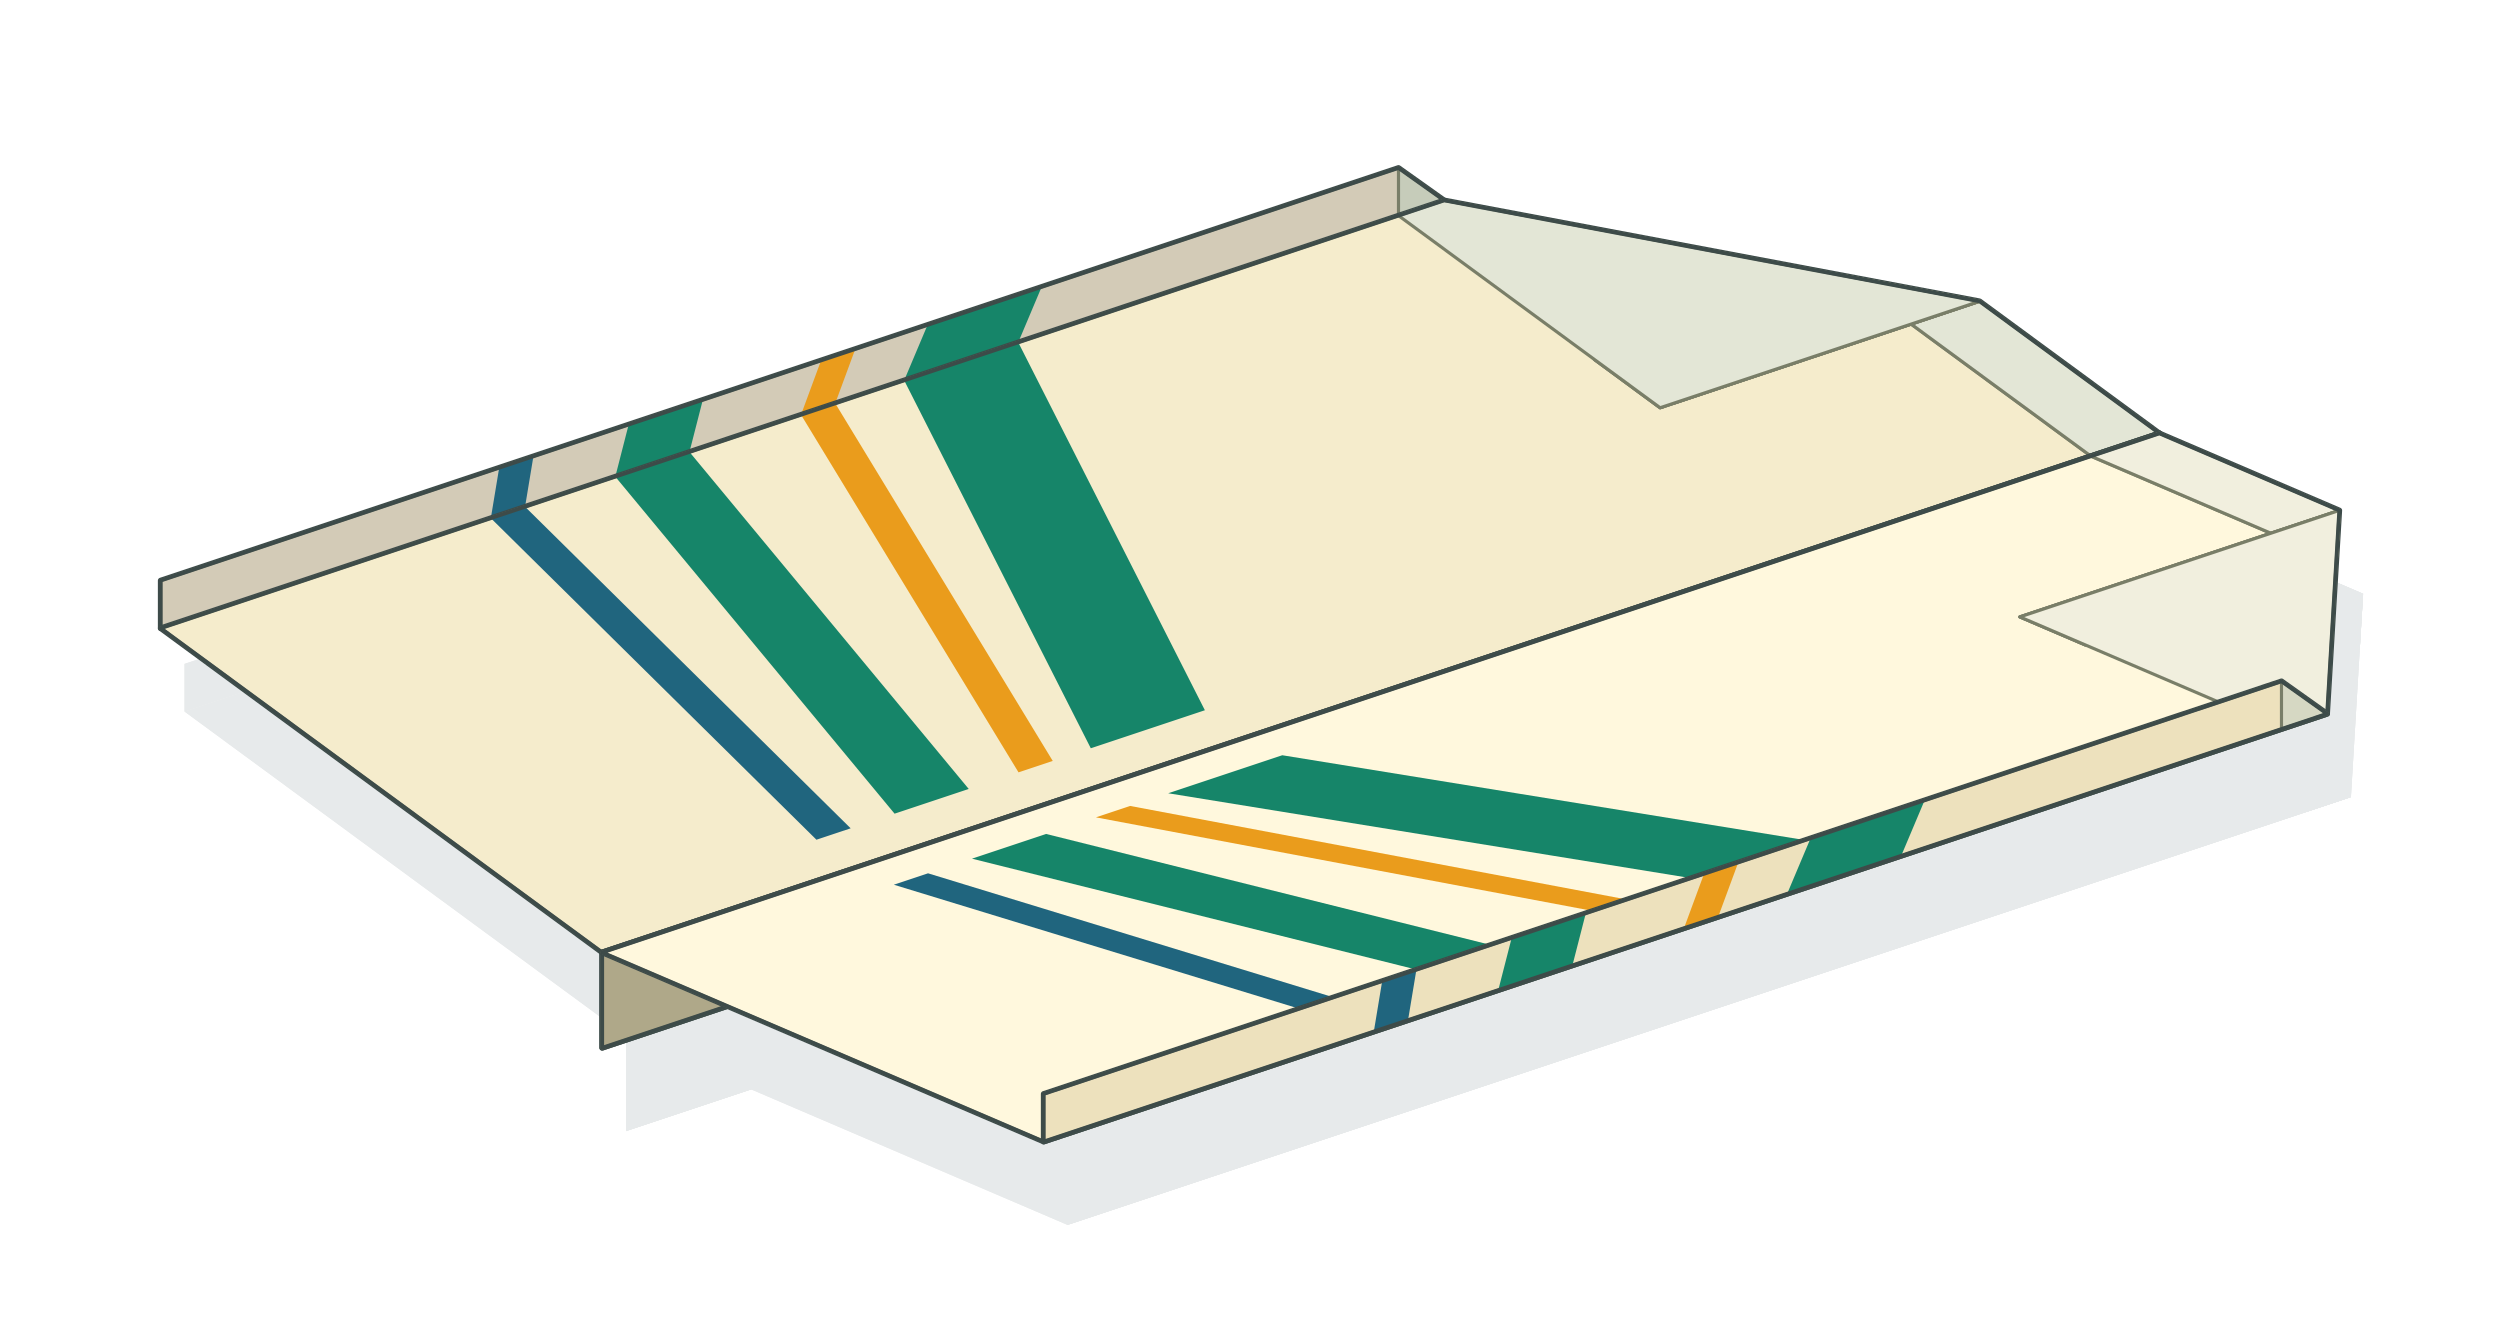
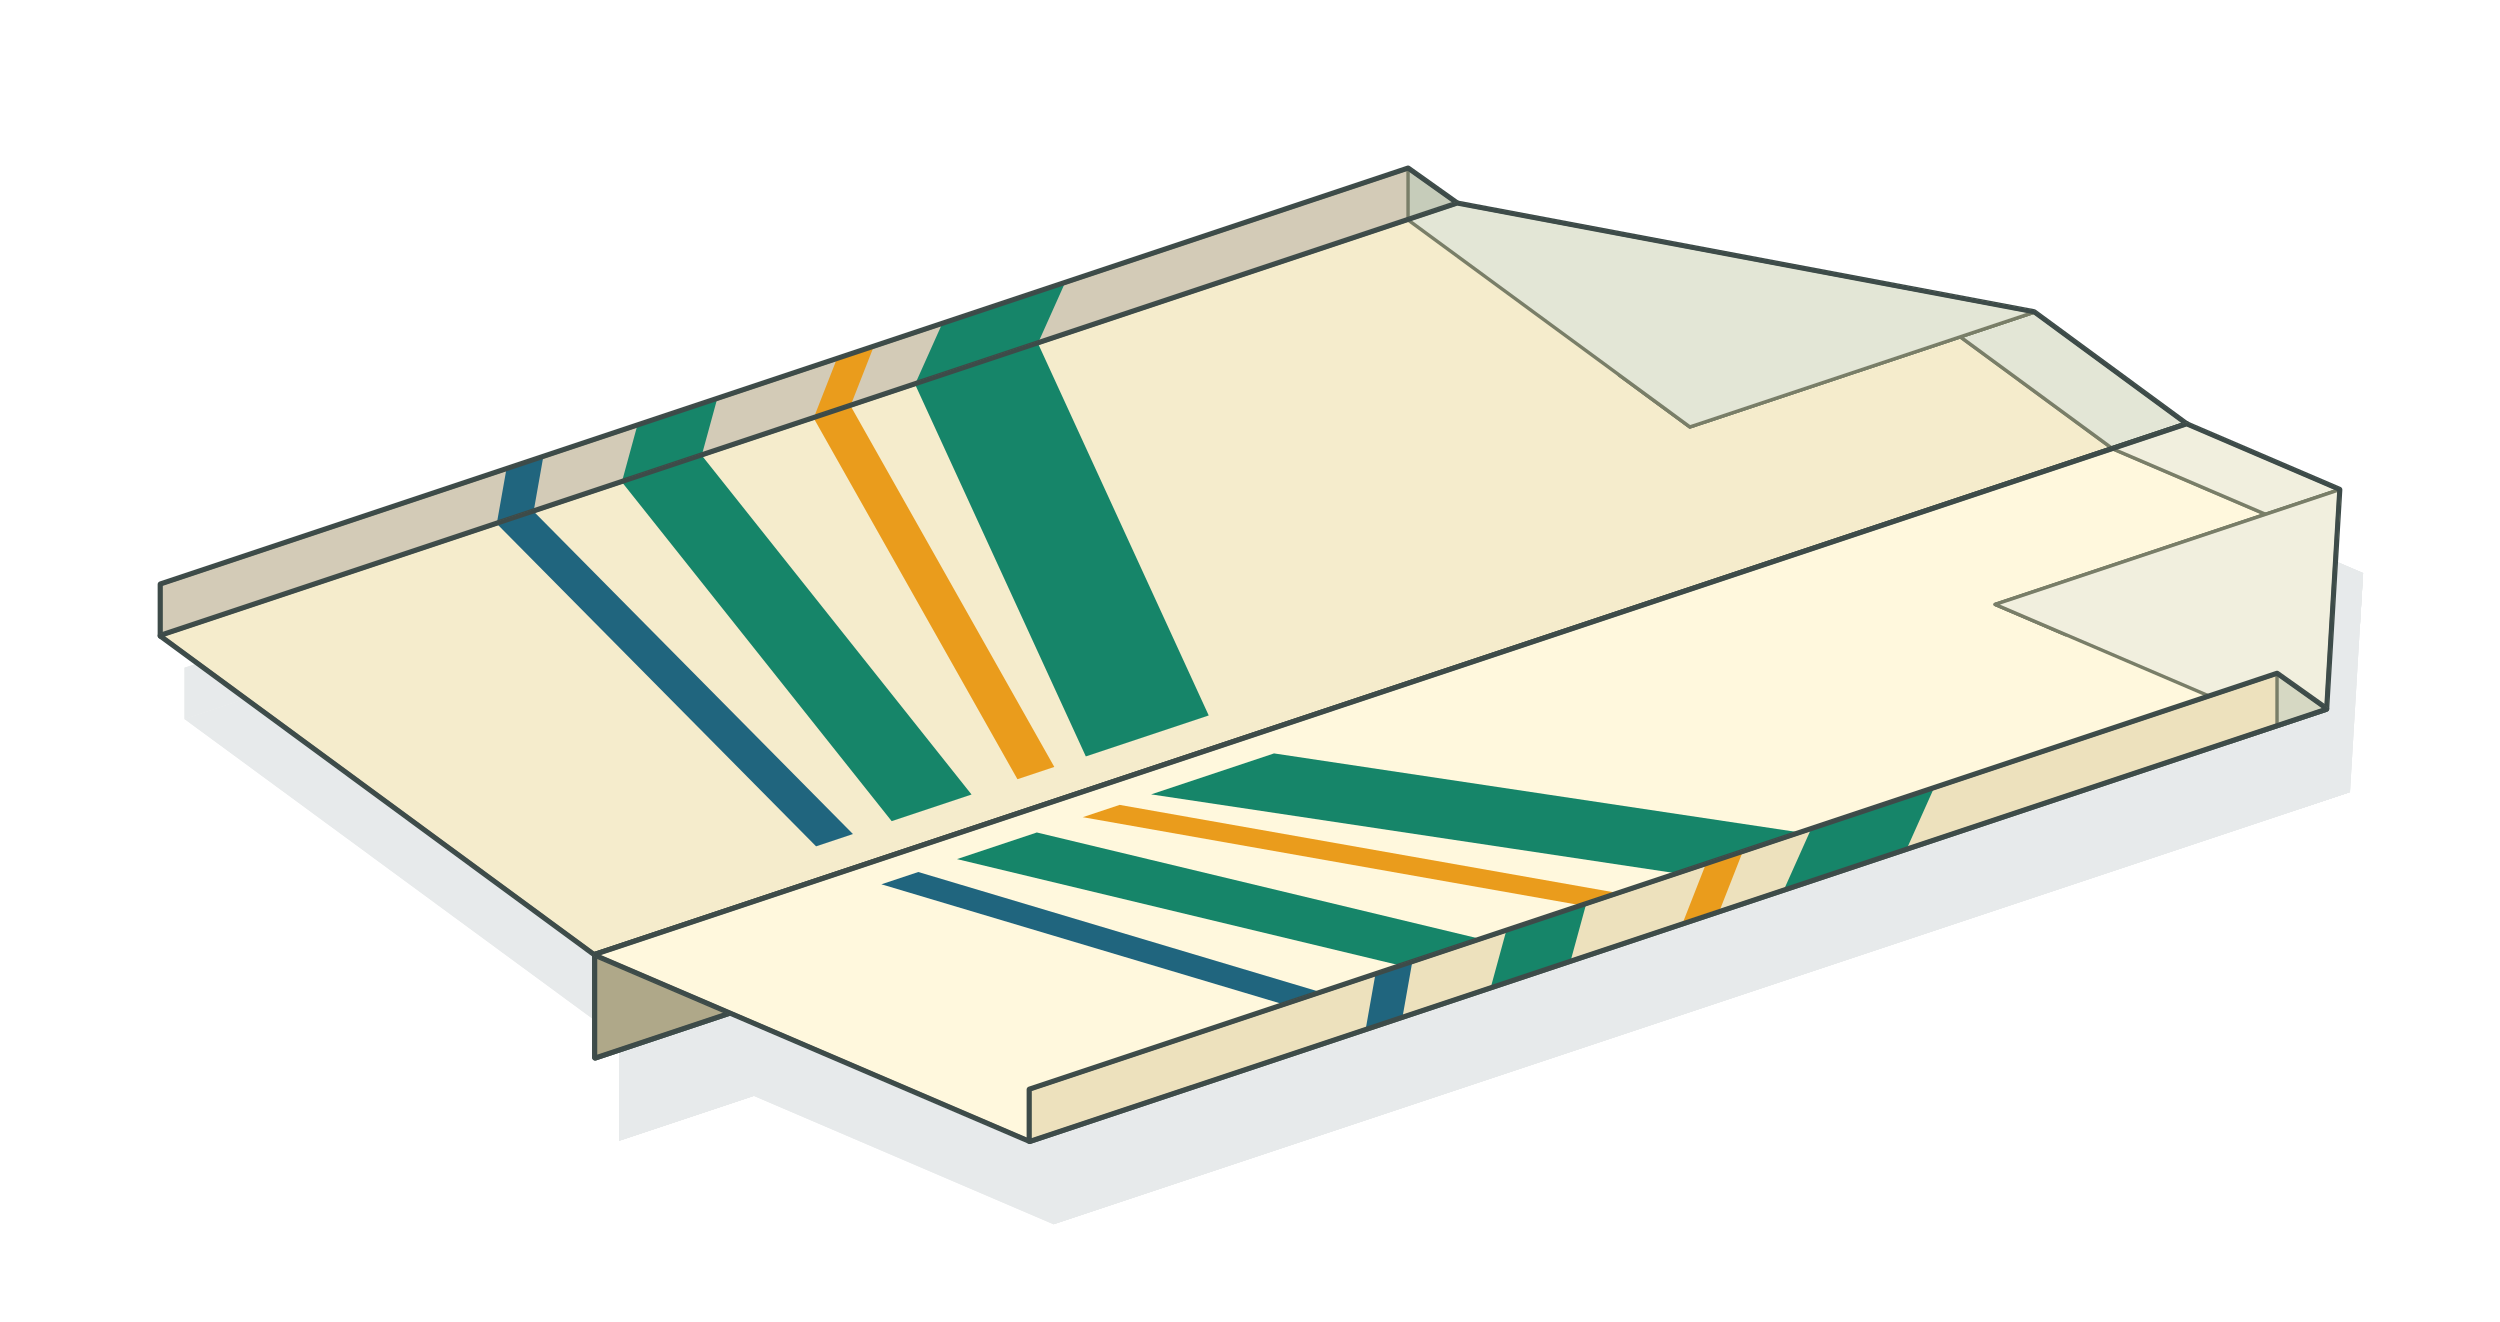
<svg xmlns="http://www.w3.org/2000/svg" viewBox="0 0 420 222" role="img" aria-label="Prairie Skipper">
  <g opacity=".11" transform="translate(4 14)">
-     <polygon points="234.947,28.216 242.614,33.667 27,105.539 27,97.532" fill="#263e46" stroke="none" stroke-width="0.958" stroke-linejoin="round" stroke-linecap="round" />
-     <polygon points="27,105.539 27,97.532 234.947,28.216 242.614,33.667" fill="#263e46" stroke="none" stroke-width="0.532" stroke-linejoin="round" stroke-linecap="round" />
-     <polygon points="234.947,28.216 234.947,36.223 242.614,33.667" fill="#263e46" stroke="none" stroke-width="0.532" stroke-linejoin="round" stroke-linecap="round" />
-     <polygon points="242.614,33.667 332.564,50.615 362.782,72.808 101.171,160.011 27,105.539" fill="#263e46" stroke="none" stroke-width="0.958" stroke-linejoin="round" stroke-linecap="round" />
-     <polygon points="101.171,160.011 27,105.539 242.614,33.667 332.564,50.615 362.782,72.808" fill="#263e46" stroke="none" stroke-width="0.532" stroke-linejoin="round" stroke-linecap="round" />
-     <polygon points="332.564,50.615 362.782,72.808 351.283,76.641 310.077,46.378" fill="#263e46" stroke="none" stroke-width="0.532" stroke-linejoin="round" stroke-linecap="round" />
-     <polygon points="362.782,72.808 332.564,50.615 310.077,46.378 351.283,76.641" fill="#263e46" stroke="none" stroke-width="0.532" stroke-linejoin="round" stroke-linecap="round" />
-     <polygon points="332.564,50.615 278.901,68.503 267.912,60.433 310.077,46.378" fill="#263e46" stroke="none" stroke-width="0.532" stroke-linejoin="round" stroke-linecap="round" />
-     <polygon points="278.901,68.503 332.564,50.615 310.077,46.378 267.912,60.433" fill="#263e46" stroke="none" stroke-width="0.532" stroke-linejoin="round" stroke-linecap="round" />
-     <polygon points="234.947,36.223 278.901,68.503 332.564,50.615 242.614,33.667" fill="#263e46" stroke="none" stroke-width="0.532" stroke-linejoin="round" stroke-linecap="round" />
-     <polygon points="362.782,72.808 362.782,88.822 101.171,176.025 101.171,160.011" fill="#263e46" stroke="none" stroke-width="0.958" stroke-linejoin="round" stroke-linecap="round" />
-     <polygon points="101.171,176.025 101.171,160.011 362.782,72.808 362.782,88.822" fill="#263e46" stroke="none" stroke-width="0.532" stroke-linejoin="round" stroke-linecap="round" />
-     <polygon points="362.782,72.808 362.782,88.822 351.283,92.655 351.283,76.641" fill="#263e46" stroke="none" stroke-width="0.532" stroke-linejoin="round" stroke-linecap="round" />
-     <polygon points="362.782,88.822 362.782,72.808 351.283,76.641 351.283,92.655" fill="#263e46" stroke="none" stroke-width="0.532" stroke-linejoin="round" stroke-linecap="round" />
-     <polygon points="362.782,88.822 362.782,72.808 101.171,160.011 101.171,176.025" fill="#263e46" stroke="none" stroke-width="0.958" stroke-linejoin="round" stroke-linecap="round" />
-     <polygon points="101.171,160.011 101.171,176.025 362.782,88.822 362.782,72.808" fill="#263e46" stroke="none" stroke-width="0.532" stroke-linejoin="round" stroke-linecap="round" />
-     <polygon points="362.782,88.822 362.782,72.808 351.283,76.641 351.283,92.655" fill="#263e46" stroke="none" stroke-width="0.532" stroke-linejoin="round" stroke-linecap="round" />
-     <polygon points="362.782,72.808 362.782,88.822 351.283,92.655 351.283,76.641" fill="#263e46" stroke="none" stroke-width="0.532" stroke-linejoin="round" stroke-linecap="round" />
-     <polygon points="362.782,72.808 393,85.752 390.956,119.913 175.342,191.784 101.171,160.011" fill="#263e46" stroke="none" stroke-width="0.958" stroke-linejoin="round" stroke-linecap="round" />
-     <polygon points="175.342,191.784 101.171,160.011 362.782,72.808 393,85.752 390.956,119.913" fill="#263e46" stroke="none" stroke-width="0.532" stroke-linejoin="round" stroke-linecap="round" />
-     <polygon points="362.782,72.808 393,85.752 392.489,94.292 351.283,76.641" fill="#263e46" stroke="none" stroke-width="0.532" stroke-linejoin="round" stroke-linecap="round" />
-     <polygon points="393,85.752 362.782,72.808 351.283,76.641 392.489,94.292" fill="#263e46" stroke="none" stroke-width="0.532" stroke-linejoin="round" stroke-linecap="round" />
-     <polygon points="350.324,108.347 339.336,103.64 393,85.752 392.489,94.292" fill="#263e46" stroke="none" stroke-width="0.532" stroke-linejoin="round" stroke-linecap="round" />
-     <polygon points="393,85.752 339.336,103.64 350.324,108.347 392.489,94.292" fill="#263e46" stroke="none" stroke-width="0.532" stroke-linejoin="round" stroke-linecap="round" />
-     <polygon points="339.336,103.64 383.289,122.468 390.956,119.913 393,85.752" fill="#263e46" stroke="none" stroke-width="0.532" stroke-linejoin="round" stroke-linecap="round" />
-     <polygon points="390.956,119.913 383.289,114.461 175.342,183.777 175.342,191.784" fill="#263e46" stroke="none" stroke-width="0.958" stroke-linejoin="round" stroke-linecap="round" />
-     <polygon points="383.289,114.461 175.342,183.777 175.342,191.784 390.956,119.913" fill="#263e46" stroke="none" stroke-width="0.532" stroke-linejoin="round" stroke-linecap="round" />
-     <polygon points="383.289,122.468 383.289,114.461 390.956,119.913" fill="#263e46" stroke="none" stroke-width="0.532" stroke-linejoin="round" stroke-linecap="round" />
+     <polygon points="236.552,28.324 244.811,34.196 27,106.8 27,98.175" fill="#263e46" stroke="none" stroke-width="1.032" stroke-linejoin="round" stroke-linecap="round" />
+     <polygon points="27,106.8 27,98.175 236.552,28.324 244.811,34.196" fill="#263e46" stroke="none" stroke-width="0.573" stroke-linejoin="round" stroke-linecap="round" />
+     <polygon points="236.552,28.324 236.552,36.949 244.811,34.196" fill="#263e46" stroke="none" stroke-width="0.573" stroke-linejoin="round" stroke-linecap="round" />
+     <polygon points="244.811,34.196 341.707,52.453 367.354,71.288 99.994,160.408 27,106.8" fill="#263e46" stroke="none" stroke-width="1.032" stroke-linejoin="round" stroke-linecap="round" />
+     <polygon points="99.994,160.408 27,106.8 244.811,34.196 341.707,52.453 367.354,71.288" fill="#263e46" stroke="none" stroke-width="0.573" stroke-linejoin="round" stroke-linecap="round" />
+     <polygon points="341.707,52.453 367.354,71.288 354.966,75.417 317.483,47.889" fill="#263e46" stroke="none" stroke-width="0.573" stroke-linejoin="round" stroke-linecap="round" />
+     <polygon points="367.354,71.288 341.707,52.453 317.483,47.889 354.966,75.417" fill="#263e46" stroke="none" stroke-width="0.573" stroke-linejoin="round" stroke-linecap="round" />
+     <polygon points="341.707,52.453 283.9,71.722 272.063,63.029 317.483,47.889" fill="#263e46" stroke="none" stroke-width="0.573" stroke-linejoin="round" stroke-linecap="round" />
+     <polygon points="283.9,71.722 341.707,52.453 317.483,47.889 272.063,63.029" fill="#263e46" stroke="none" stroke-width="0.573" stroke-linejoin="round" stroke-linecap="round" />
+     <polygon points="236.552,36.949 283.9,71.722 341.707,52.453 244.811,34.196" fill="#263e46" stroke="none" stroke-width="0.573" stroke-linejoin="round" stroke-linecap="round" />
+     <polygon points="367.354,71.288 367.354,88.538 99.994,177.658 99.994,160.408" fill="#263e46" stroke="none" stroke-width="1.032" stroke-linejoin="round" stroke-linecap="round" />
+     <polygon points="99.994,177.658 99.994,160.408 367.354,71.288 367.354,88.538" fill="#263e46" stroke="none" stroke-width="0.573" stroke-linejoin="round" stroke-linecap="round" />
+     <polygon points="367.354,71.288 367.354,88.538 354.966,92.667 354.966,75.417" fill="#263e46" stroke="none" stroke-width="0.573" stroke-linejoin="round" stroke-linecap="round" />
+     <polygon points="367.354,88.538 367.354,71.288 354.966,75.417 354.966,92.667" fill="#263e46" stroke="none" stroke-width="0.573" stroke-linejoin="round" stroke-linecap="round" />
+     <polygon points="367.354,88.538 367.354,71.288 99.994,160.408 99.994,177.658" fill="#263e46" stroke="none" stroke-width="1.032" stroke-linejoin="round" stroke-linecap="round" />
+     <polygon points="99.994,160.408 99.994,177.658 367.354,88.538 367.354,71.288" fill="#263e46" stroke="none" stroke-width="0.573" stroke-linejoin="round" stroke-linecap="round" />
+     <polygon points="367.354,88.538 367.354,71.288 354.966,75.417 354.966,92.667" fill="#263e46" stroke="none" stroke-width="0.573" stroke-linejoin="round" stroke-linecap="round" />
+     <polygon points="367.354,71.288 367.354,88.538 354.966,92.667 354.966,75.417" fill="#263e46" stroke="none" stroke-width="0.573" stroke-linejoin="round" stroke-linecap="round" />
+     <polygon points="367.354,71.288 393,82.274 390.798,119.073 172.987,191.676 99.994,160.408" fill="#263e46" stroke="none" stroke-width="1.032" stroke-linejoin="round" stroke-linecap="round" />
+     <polygon points="172.987,191.676 99.994,160.408 367.354,71.288 393,82.274 390.798,119.073" fill="#263e46" stroke="none" stroke-width="0.573" stroke-linejoin="round" stroke-linecap="round" />
+     <polygon points="367.354,71.288 393,82.274 392.449,91.474 354.966,75.417" fill="#263e46" stroke="none" stroke-width="0.573" stroke-linejoin="round" stroke-linecap="round" />
+     <polygon points="393,82.274 367.354,71.288 354.966,75.417 392.449,91.474" fill="#263e46" stroke="none" stroke-width="0.573" stroke-linejoin="round" stroke-linecap="round" />
+     <polygon points="347.029,106.614 335.192,101.543 393,82.274 392.449,91.474" fill="#263e46" stroke="none" stroke-width="0.573" stroke-linejoin="round" stroke-linecap="round" />
+     <polygon points="393,82.274 335.192,101.543 347.029,106.614 392.449,91.474" fill="#263e46" stroke="none" stroke-width="0.573" stroke-linejoin="round" stroke-linecap="round" />
+     <polygon points="335.192,101.543 382.54,121.825 390.798,119.073 393,82.274" fill="#263e46" stroke="none" stroke-width="0.573" stroke-linejoin="round" stroke-linecap="round" />
+     <polygon points="390.798,119.073 382.54,113.2 172.987,183.051 172.987,191.676" fill="#263e46" stroke="none" stroke-width="1.032" stroke-linejoin="round" stroke-linecap="round" />
+     <polygon points="382.54,113.2 172.987,183.051 172.987,191.676 390.798,119.073" fill="#263e46" stroke="none" stroke-width="0.573" stroke-linejoin="round" stroke-linecap="round" />
+     <polygon points="382.54,121.825 382.54,113.2 390.798,119.073" fill="#263e46" stroke="none" stroke-width="0.573" stroke-linejoin="round" stroke-linecap="round" />
  </g>
-   <polygon points="234.947,28.216 242.614,33.667 27,105.539 27,97.532" fill="#d3cbb7" stroke="#3d4b49" stroke-width="0.958" stroke-linejoin="round" stroke-linecap="round" />
-   <polygon points="27,105.539 27,97.532 234.947,28.216 242.614,33.667" fill="#d3cbb7" stroke="#797e68" stroke-width="0.532" stroke-linejoin="round" stroke-linecap="round" />
-   <polygon points="174.997,48.199 171.066,57.517 151.9,63.905 155.831,54.588" fill="#168569" stroke="none" stroke-width="0" stroke-linejoin="round" stroke-linecap="round" />
-   <polygon points="143.69,58.635 140.32,67.765 134.571,69.682 137.94,60.552" fill="#ea9c1c" stroke="none" stroke-width="0" stroke-linejoin="round" stroke-linecap="round" />
-   <polygon points="118.075,67.173 115.829,75.929 103.371,80.082 105.617,71.326" fill="#168569" stroke="none" stroke-width="0" stroke-linejoin="round" stroke-linecap="round" />
-   <polygon points="89.614,76.66 88.21,85.135 82.46,87.052 83.864,78.577" fill="#20657e" stroke="none" stroke-width="0" stroke-linejoin="round" stroke-linecap="round" />
-   <polygon points="234.947,28.216 234.947,36.223 242.614,33.667" fill="#c6ccba" stroke="#797e68" stroke-width="0.532" stroke-linejoin="round" stroke-linecap="round" />
-   <polyline points="234.947,28.216 242.614,33.667 27,105.539 27,97.532 234.947,28.216" fill="none" stroke="#3d4b49" stroke-width="0.639" stroke-linejoin="round" stroke-linecap="round" />
-   <polygon points="242.614,33.667 332.564,50.615 362.782,72.808 101.171,160.011 27,105.539" fill="#f5eccc" stroke="#3d4b49" stroke-width="0.958" stroke-linejoin="round" stroke-linecap="round" />
-   <polygon points="101.171,160.011 27,105.539 242.614,33.667 332.564,50.615 362.782,72.808" fill="#f5eccc" stroke="#797e68" stroke-width="0.532" stroke-linejoin="round" stroke-linecap="round" />
-   <polygon points="171.066,57.517 202.419,119.32 183.253,125.709 151.9,63.905" fill="#168569" stroke="none" stroke-width="0" stroke-linejoin="round" stroke-linecap="round" />
-   <polygon points="140.32,67.765 176.862,127.839 171.112,129.756 134.571,69.682" fill="#ea9c1c" stroke="none" stroke-width="0" stroke-linejoin="round" stroke-linecap="round" />
-   <polygon points="115.829,75.929 162.746,132.544 150.288,136.697 103.371,80.082" fill="#168569" stroke="none" stroke-width="0" stroke-linejoin="round" stroke-linecap="round" />
-   <polygon points="88.21,85.135 142.91,139.157 137.16,141.073 82.46,87.052" fill="#20657e" stroke="none" stroke-width="0" stroke-linejoin="round" stroke-linecap="round" />
-   <polygon points="332.564,50.615 362.782,72.808 351.283,76.641 310.077,46.378" fill="#f5eccc" stroke="#797e68" stroke-width="0.532" stroke-linejoin="round" stroke-linecap="round" />
-   <polygon points="362.782,72.808 332.564,50.615 310.077,46.378 351.283,76.641" fill="#e3e6d6" stroke="#797e68" stroke-width="0.532" stroke-linejoin="round" stroke-linecap="round" />
-   <polygon points="332.564,50.615 278.901,68.503 267.912,60.433 310.077,46.378" fill="#f5eccc" stroke="#797e68" stroke-width="0.532" stroke-linejoin="round" stroke-linecap="round" />
-   <polygon points="278.901,68.503 332.564,50.615 310.077,46.378 267.912,60.433" fill="#e3e6d6" stroke="#797e68" stroke-width="0.532" stroke-linejoin="round" stroke-linecap="round" />
-   <polygon points="234.947,36.223 278.901,68.503 332.564,50.615 242.614,33.667" fill="#e3e6d6" stroke="#797e68" stroke-width="0.532" stroke-linejoin="round" stroke-linecap="round" />
-   <polyline points="242.614,33.667 332.564,50.615 362.782,72.808 101.171,160.011 27,105.539 242.614,33.667" fill="none" stroke="#3d4b49" stroke-width="0.639" stroke-linejoin="round" stroke-linecap="round" />
-   <polygon points="362.782,72.808 362.782,88.822 101.171,176.025 101.171,160.011" fill="#b0a78c" stroke="#3d4b49" stroke-width="0.958" stroke-linejoin="round" stroke-linecap="round" />
-   <polygon points="101.171,176.025 101.171,160.011 362.782,72.808 362.782,88.822" fill="#b0a78c" stroke="#797e68" stroke-width="0.532" stroke-linejoin="round" stroke-linecap="round" />
-   <polygon points="362.782,72.808 362.782,88.822 351.283,92.655 351.283,76.641" fill="#b0a78c" stroke="#797e68" stroke-width="0.532" stroke-linejoin="round" stroke-linecap="round" />
-   <polygon points="362.782,88.822 362.782,72.808 351.283,76.641 351.283,92.655" fill="#a3a694" stroke="#797e68" stroke-width="0.532" stroke-linejoin="round" stroke-linecap="round" />
-   <polyline points="362.782,72.808 362.782,88.822 101.171,176.025 101.171,160.011 362.782,72.808" fill="none" stroke="#3d4b49" stroke-width="0.639" stroke-linejoin="round" stroke-linecap="round" />
-   <polygon points="362.782,88.822 362.782,72.808 101.171,160.011 101.171,176.025" fill="#afa889" stroke="#3d4b49" stroke-width="0.958" stroke-linejoin="round" stroke-linecap="round" />
-   <polygon points="101.171,160.011 101.171,176.025 362.782,88.822 362.782,72.808" fill="#afa889" stroke="#797e68" stroke-width="0.532" stroke-linejoin="round" stroke-linecap="round" />
-   <polygon points="362.782,88.822 362.782,72.808 351.283,76.641 351.283,92.655" fill="#afa889" stroke="#797e68" stroke-width="0.532" stroke-linejoin="round" stroke-linecap="round" />
-   <polygon points="362.782,72.808 362.782,88.822 351.283,92.655 351.283,76.641" fill="#afb19e" stroke="#797e68" stroke-width="0.532" stroke-linejoin="round" stroke-linecap="round" />
-   <polyline points="362.782,88.822 362.782,72.808 101.171,160.011 101.171,176.025 362.782,88.822" fill="none" stroke="#3d4b49" stroke-width="0.639" stroke-linejoin="round" stroke-linecap="round" />
-   <polygon points="362.782,72.808 393,85.752 390.956,119.913 175.342,191.784 101.171,160.011" fill="#fff8dd" stroke="#3d4b49" stroke-width="0.958" stroke-linejoin="round" stroke-linecap="round" />
-   <polygon points="175.342,191.784 101.171,160.011 362.782,72.808 393,85.752 390.956,119.913" fill="#fff8dd" stroke="#797e68" stroke-width="0.532" stroke-linejoin="round" stroke-linecap="round" />
-   <polygon points="319.408,143.762 215.422,126.88 196.256,133.268 300.242,150.151" fill="#168569" stroke="none" stroke-width="0" stroke-linejoin="round" stroke-linecap="round" />
-   <polygon points="288.662,154.011 189.864,135.399 184.115,137.316 282.913,155.927" fill="#ea9c1c" stroke="none" stroke-width="0" stroke-linejoin="round" stroke-linecap="round" />
-   <polygon points="264.171,162.175 175.749,140.104 163.291,144.257 251.713,166.327" fill="#168569" stroke="none" stroke-width="0" stroke-linejoin="round" stroke-linecap="round" />
-   <polygon points="236.552,171.381 155.912,146.716 150.163,148.633 230.803,173.297" fill="#20657e" stroke="none" stroke-width="0" stroke-linejoin="round" stroke-linecap="round" />
-   <polygon points="362.782,72.808 393,85.752 392.489,94.292 351.283,76.641" fill="#fff8dd" stroke="#797e68" stroke-width="0.532" stroke-linejoin="round" stroke-linecap="round" />
-   <polygon points="393,85.752 362.782,72.808 351.283,76.641 392.489,94.292" fill="#f1efde" stroke="#797e68" stroke-width="0.532" stroke-linejoin="round" stroke-linecap="round" />
-   <polygon points="350.324,108.347 339.336,103.64 393,85.752 392.489,94.292" fill="#fff8dd" stroke="#797e68" stroke-width="0.532" stroke-linejoin="round" stroke-linecap="round" />
-   <polygon points="393,85.752 339.336,103.64 350.324,108.347 392.489,94.292" fill="#f1efde" stroke="#797e68" stroke-width="0.532" stroke-linejoin="round" stroke-linecap="round" />
-   <polygon points="339.336,103.64 383.289,122.468 390.956,119.913 393,85.752" fill="#f1efde" stroke="#797e68" stroke-width="0.532" stroke-linejoin="round" stroke-linecap="round" />
-   <polyline points="362.782,72.808 393,85.752 390.956,119.913 175.342,191.784 101.171,160.011 362.782,72.808" fill="none" stroke="#3d4b49" stroke-width="0.639" stroke-linejoin="round" stroke-linecap="round" />
-   <polygon points="390.956,119.913 383.289,114.461 175.342,183.777 175.342,191.784" fill="#ede1bd" stroke="#3d4b49" stroke-width="0.958" stroke-linejoin="round" stroke-linecap="round" />
-   <polygon points="383.289,114.461 175.342,183.777 175.342,191.784 390.956,119.913" fill="#ede1bd" stroke="#797e68" stroke-width="0.532" stroke-linejoin="round" stroke-linecap="round" />
-   <polygon points="323.339,134.445 319.408,143.762 300.242,150.151 304.174,140.833" fill="#168569" stroke="none" stroke-width="0" stroke-linejoin="round" stroke-linecap="round" />
-   <polygon points="292.032,144.88 288.662,154.011 282.913,155.927 286.282,146.797" fill="#ea9c1c" stroke="none" stroke-width="0" stroke-linejoin="round" stroke-linecap="round" />
-   <polygon points="266.417,153.419 264.171,162.175 251.713,166.327 253.96,157.571" fill="#168569" stroke="none" stroke-width="0" stroke-linejoin="round" stroke-linecap="round" />
-   <polygon points="237.956,162.906 236.552,171.381 230.803,173.297 232.207,164.822" fill="#20657e" stroke="none" stroke-width="0" stroke-linejoin="round" stroke-linecap="round" />
-   <polygon points="383.289,122.468 383.289,114.461 390.956,119.913" fill="#d6d8c3" stroke="#797e68" stroke-width="0.532" stroke-linejoin="round" stroke-linecap="round" />
-   <polyline points="390.956,119.913 383.289,114.461 175.342,183.777 175.342,191.784 390.956,119.913" fill="none" stroke="#3d4b49" stroke-width="0.639" stroke-linejoin="round" stroke-linecap="round" />
+   <polygon points="236.552,28.324 244.811,34.196 27,106.8 27,98.175" fill="#d3cbb7" stroke="#3d4b49" stroke-width="1.032" stroke-linejoin="round" stroke-linecap="round" />
+   <polygon points="27,106.8 27,98.175 236.552,28.324 244.811,34.196" fill="#d3cbb7" stroke="#797e68" stroke-width="0.573" stroke-linejoin="round" stroke-linecap="round" />
+   <polygon points="178.91,47.538 174.373,57.676 153.727,64.558 158.265,54.42" fill="#168569" stroke="none" stroke-width="0" stroke-linejoin="round" stroke-linecap="round" />
+   <polygon points="146.775,58.25 142.886,68.171 136.692,70.236 140.582,60.314" fill="#ea9c1c" stroke="none" stroke-width="0" stroke-linejoin="round" stroke-linecap="round" />
+   <polygon points="120.483,67.014 117.89,76.503 104.471,80.976 107.064,71.487" fill="#168569" stroke="none" stroke-width="0" stroke-linejoin="round" stroke-linecap="round" />
+   <polygon points="91.27,76.751 89.649,85.917 83.455,87.981 85.076,78.816" fill="#20657e" stroke="none" stroke-width="0" stroke-linejoin="round" stroke-linecap="round" />
+   <polygon points="236.552,28.324 236.552,36.949 244.811,34.196" fill="#c6ccba" stroke="#797e68" stroke-width="0.573" stroke-linejoin="round" stroke-linecap="round" />
+   <polyline points="236.552,28.324 244.811,34.196 27,106.8 27,98.175 236.552,28.324" fill="none" stroke="#3d4b49" stroke-width="0.688" stroke-linejoin="round" stroke-linecap="round" />
+   <polygon points="244.811,34.196 341.707,52.453 367.354,71.288 99.994,160.408 27,106.8" fill="#f5eccc" stroke="#3d4b49" stroke-width="1.032" stroke-linejoin="round" stroke-linecap="round" />
+   <polygon points="99.994,160.408 27,106.8 244.811,34.196 341.707,52.453 367.354,71.288" fill="#f5eccc" stroke="#797e68" stroke-width="0.573" stroke-linejoin="round" stroke-linecap="round" />
+   <polygon points="174.373,57.676 203.064,120.195 182.418,127.077 153.727,64.558" fill="#168569" stroke="none" stroke-width="0" stroke-linejoin="round" stroke-linecap="round" />
+   <polygon points="142.886,68.171 177.122,128.842 170.929,130.907 136.692,70.236" fill="#ea9c1c" stroke="none" stroke-width="0" stroke-linejoin="round" stroke-linecap="round" />
+   <polygon points="117.89,76.503 163.218,133.477 149.798,137.95 104.471,80.976" fill="#168569" stroke="none" stroke-width="0" stroke-linejoin="round" stroke-linecap="round" />
+   <polygon points="89.649,85.917 143.295,140.118 137.101,142.183 83.455,87.981" fill="#20657e" stroke="none" stroke-width="0" stroke-linejoin="round" stroke-linecap="round" />
+   <polygon points="341.707,52.453 367.354,71.288 354.966,75.417 317.483,47.889" fill="#f5eccc" stroke="#797e68" stroke-width="0.573" stroke-linejoin="round" stroke-linecap="round" />
+   <polygon points="367.354,71.288 341.707,52.453 317.483,47.889 354.966,75.417" fill="#e3e6d6" stroke="#797e68" stroke-width="0.573" stroke-linejoin="round" stroke-linecap="round" />
+   <polygon points="341.707,52.453 283.9,71.722 272.063,63.029 317.483,47.889" fill="#f5eccc" stroke="#797e68" stroke-width="0.573" stroke-linejoin="round" stroke-linecap="round" />
+   <polygon points="283.9,71.722 341.707,52.453 317.483,47.889 272.063,63.029" fill="#e3e6d6" stroke="#797e68" stroke-width="0.573" stroke-linejoin="round" stroke-linecap="round" />
+   <polygon points="236.552,36.949 283.9,71.722 341.707,52.453 244.811,34.196" fill="#e3e6d6" stroke="#797e68" stroke-width="0.573" stroke-linejoin="round" stroke-linecap="round" />
+   <polyline points="244.811,34.196 341.707,52.453 367.354,71.288 99.994,160.408 27,106.8 244.811,34.196" fill="none" stroke="#3d4b49" stroke-width="0.688" stroke-linejoin="round" stroke-linecap="round" />
+   <polygon points="367.354,71.288 367.354,88.538 99.994,177.658 99.994,160.408" fill="#b0a78c" stroke="#3d4b49" stroke-width="1.032" stroke-linejoin="round" stroke-linecap="round" />
+   <polygon points="99.994,177.658 99.994,160.408 367.354,71.288 367.354,88.538" fill="#b0a78c" stroke="#797e68" stroke-width="0.573" stroke-linejoin="round" stroke-linecap="round" />
+   <polygon points="367.354,71.288 367.354,88.538 354.966,92.667 354.966,75.417" fill="#b0a78c" stroke="#797e68" stroke-width="0.573" stroke-linejoin="round" stroke-linecap="round" />
+   <polygon points="367.354,88.538 367.354,71.288 354.966,75.417 354.966,92.667" fill="#a3a694" stroke="#797e68" stroke-width="0.573" stroke-linejoin="round" stroke-linecap="round" />
+   <polyline points="367.354,71.288 367.354,88.538 99.994,177.658 99.994,160.408 367.354,71.288" fill="none" stroke="#3d4b49" stroke-width="0.688" stroke-linejoin="round" stroke-linecap="round" />
+   <polygon points="367.354,88.538 367.354,71.288 99.994,160.408 99.994,177.658" fill="#afa889" stroke="#3d4b49" stroke-width="1.032" stroke-linejoin="round" stroke-linecap="round" />
+   <polygon points="99.994,160.408 99.994,177.658 367.354,88.538 367.354,71.288" fill="#afa889" stroke="#797e68" stroke-width="0.573" stroke-linejoin="round" stroke-linecap="round" />
+   <polygon points="367.354,88.538 367.354,71.288 354.966,75.417 354.966,92.667" fill="#afa889" stroke="#797e68" stroke-width="0.573" stroke-linejoin="round" stroke-linecap="round" />
+   <polygon points="367.354,71.288 367.354,88.538 354.966,92.667 354.966,75.417" fill="#afb19e" stroke="#797e68" stroke-width="0.573" stroke-linejoin="round" stroke-linecap="round" />
+   <polyline points="367.354,88.538 367.354,71.288 99.994,160.408 99.994,177.658 367.354,88.538" fill="none" stroke="#3d4b49" stroke-width="0.688" stroke-linejoin="round" stroke-linecap="round" />
+   <polygon points="367.354,71.288 393,82.274 390.798,119.073 172.987,191.676 99.994,160.408" fill="#fff8dd" stroke="#3d4b49" stroke-width="1.032" stroke-linejoin="round" stroke-linecap="round" />
+   <polygon points="172.987,191.676 99.994,160.408 367.354,71.288 393,82.274 390.798,119.073" fill="#fff8dd" stroke="#797e68" stroke-width="0.573" stroke-linejoin="round" stroke-linecap="round" />
+   <polygon points="320.36,142.552 214.032,126.572 193.387,133.454 299.714,149.434" fill="#168569" stroke="none" stroke-width="0" stroke-linejoin="round" stroke-linecap="round" />
+   <polygon points="288.873,153.047 188.091,135.219 181.897,137.284 282.679,155.112" fill="#ea9c1c" stroke="none" stroke-width="0" stroke-linejoin="round" stroke-linecap="round" />
+   <polygon points="263.877,161.379 174.186,139.854 160.767,144.328 250.458,165.853" fill="#168569" stroke="none" stroke-width="0" stroke-linejoin="round" stroke-linecap="round" />
+   <polygon points="235.636,170.793 154.263,146.495 148.07,148.56 229.443,172.858" fill="#20657e" stroke="none" stroke-width="0" stroke-linejoin="round" stroke-linecap="round" />
+   <polygon points="367.354,71.288 393,82.274 392.449,91.474 354.966,75.417" fill="#fff8dd" stroke="#797e68" stroke-width="0.573" stroke-linejoin="round" stroke-linecap="round" />
+   <polygon points="393,82.274 367.354,71.288 354.966,75.417 392.449,91.474" fill="#f1efde" stroke="#797e68" stroke-width="0.573" stroke-linejoin="round" stroke-linecap="round" />
+   <polygon points="347.029,106.614 335.192,101.543 393,82.274 392.449,91.474" fill="#fff8dd" stroke="#797e68" stroke-width="0.573" stroke-linejoin="round" stroke-linecap="round" />
+   <polygon points="393,82.274 335.192,101.543 347.029,106.614 392.449,91.474" fill="#f1efde" stroke="#797e68" stroke-width="0.573" stroke-linejoin="round" stroke-linecap="round" />
+   <polygon points="335.192,101.543 382.54,121.825 390.798,119.073 393,82.274" fill="#f1efde" stroke="#797e68" stroke-width="0.573" stroke-linejoin="round" stroke-linecap="round" />
+   <polyline points="367.354,71.288 393,82.274 390.798,119.073 172.987,191.676 99.994,160.408 367.354,71.288" fill="none" stroke="#3d4b49" stroke-width="0.688" stroke-linejoin="round" stroke-linecap="round" />
+   <polygon points="390.798,119.073 382.54,113.2 172.987,183.051 172.987,191.676" fill="#ede1bd" stroke="#3d4b49" stroke-width="1.032" stroke-linejoin="round" stroke-linecap="round" />
+   <polygon points="382.54,113.2 172.987,183.051 172.987,191.676 390.798,119.073" fill="#ede1bd" stroke="#797e68" stroke-width="0.573" stroke-linejoin="round" stroke-linecap="round" />
+   <polygon points="324.897,132.414 320.36,142.552 299.714,149.434 304.252,139.296" fill="#168569" stroke="none" stroke-width="0" stroke-linejoin="round" stroke-linecap="round" />
+   <polygon points="292.762,143.126 288.873,153.047 282.679,155.112 286.569,145.19" fill="#ea9c1c" stroke="none" stroke-width="0" stroke-linejoin="round" stroke-linecap="round" />
+   <polygon points="266.47,151.89 263.877,161.379 250.458,165.853 253.051,156.363" fill="#168569" stroke="none" stroke-width="0" stroke-linejoin="round" stroke-linecap="round" />
+   <polygon points="237.257,161.628 235.636,170.793 229.443,172.858 231.063,163.692" fill="#20657e" stroke="none" stroke-width="0" stroke-linejoin="round" stroke-linecap="round" />
+   <polygon points="382.54,121.825 382.54,113.2 390.798,119.073" fill="#d6d8c3" stroke="#797e68" stroke-width="0.573" stroke-linejoin="round" stroke-linecap="round" />
+   <polyline points="390.798,119.073 382.54,113.2 172.987,183.051 172.987,191.676 390.798,119.073" fill="none" stroke="#3d4b49" stroke-width="0.688" stroke-linejoin="round" stroke-linecap="round" />
</svg>
